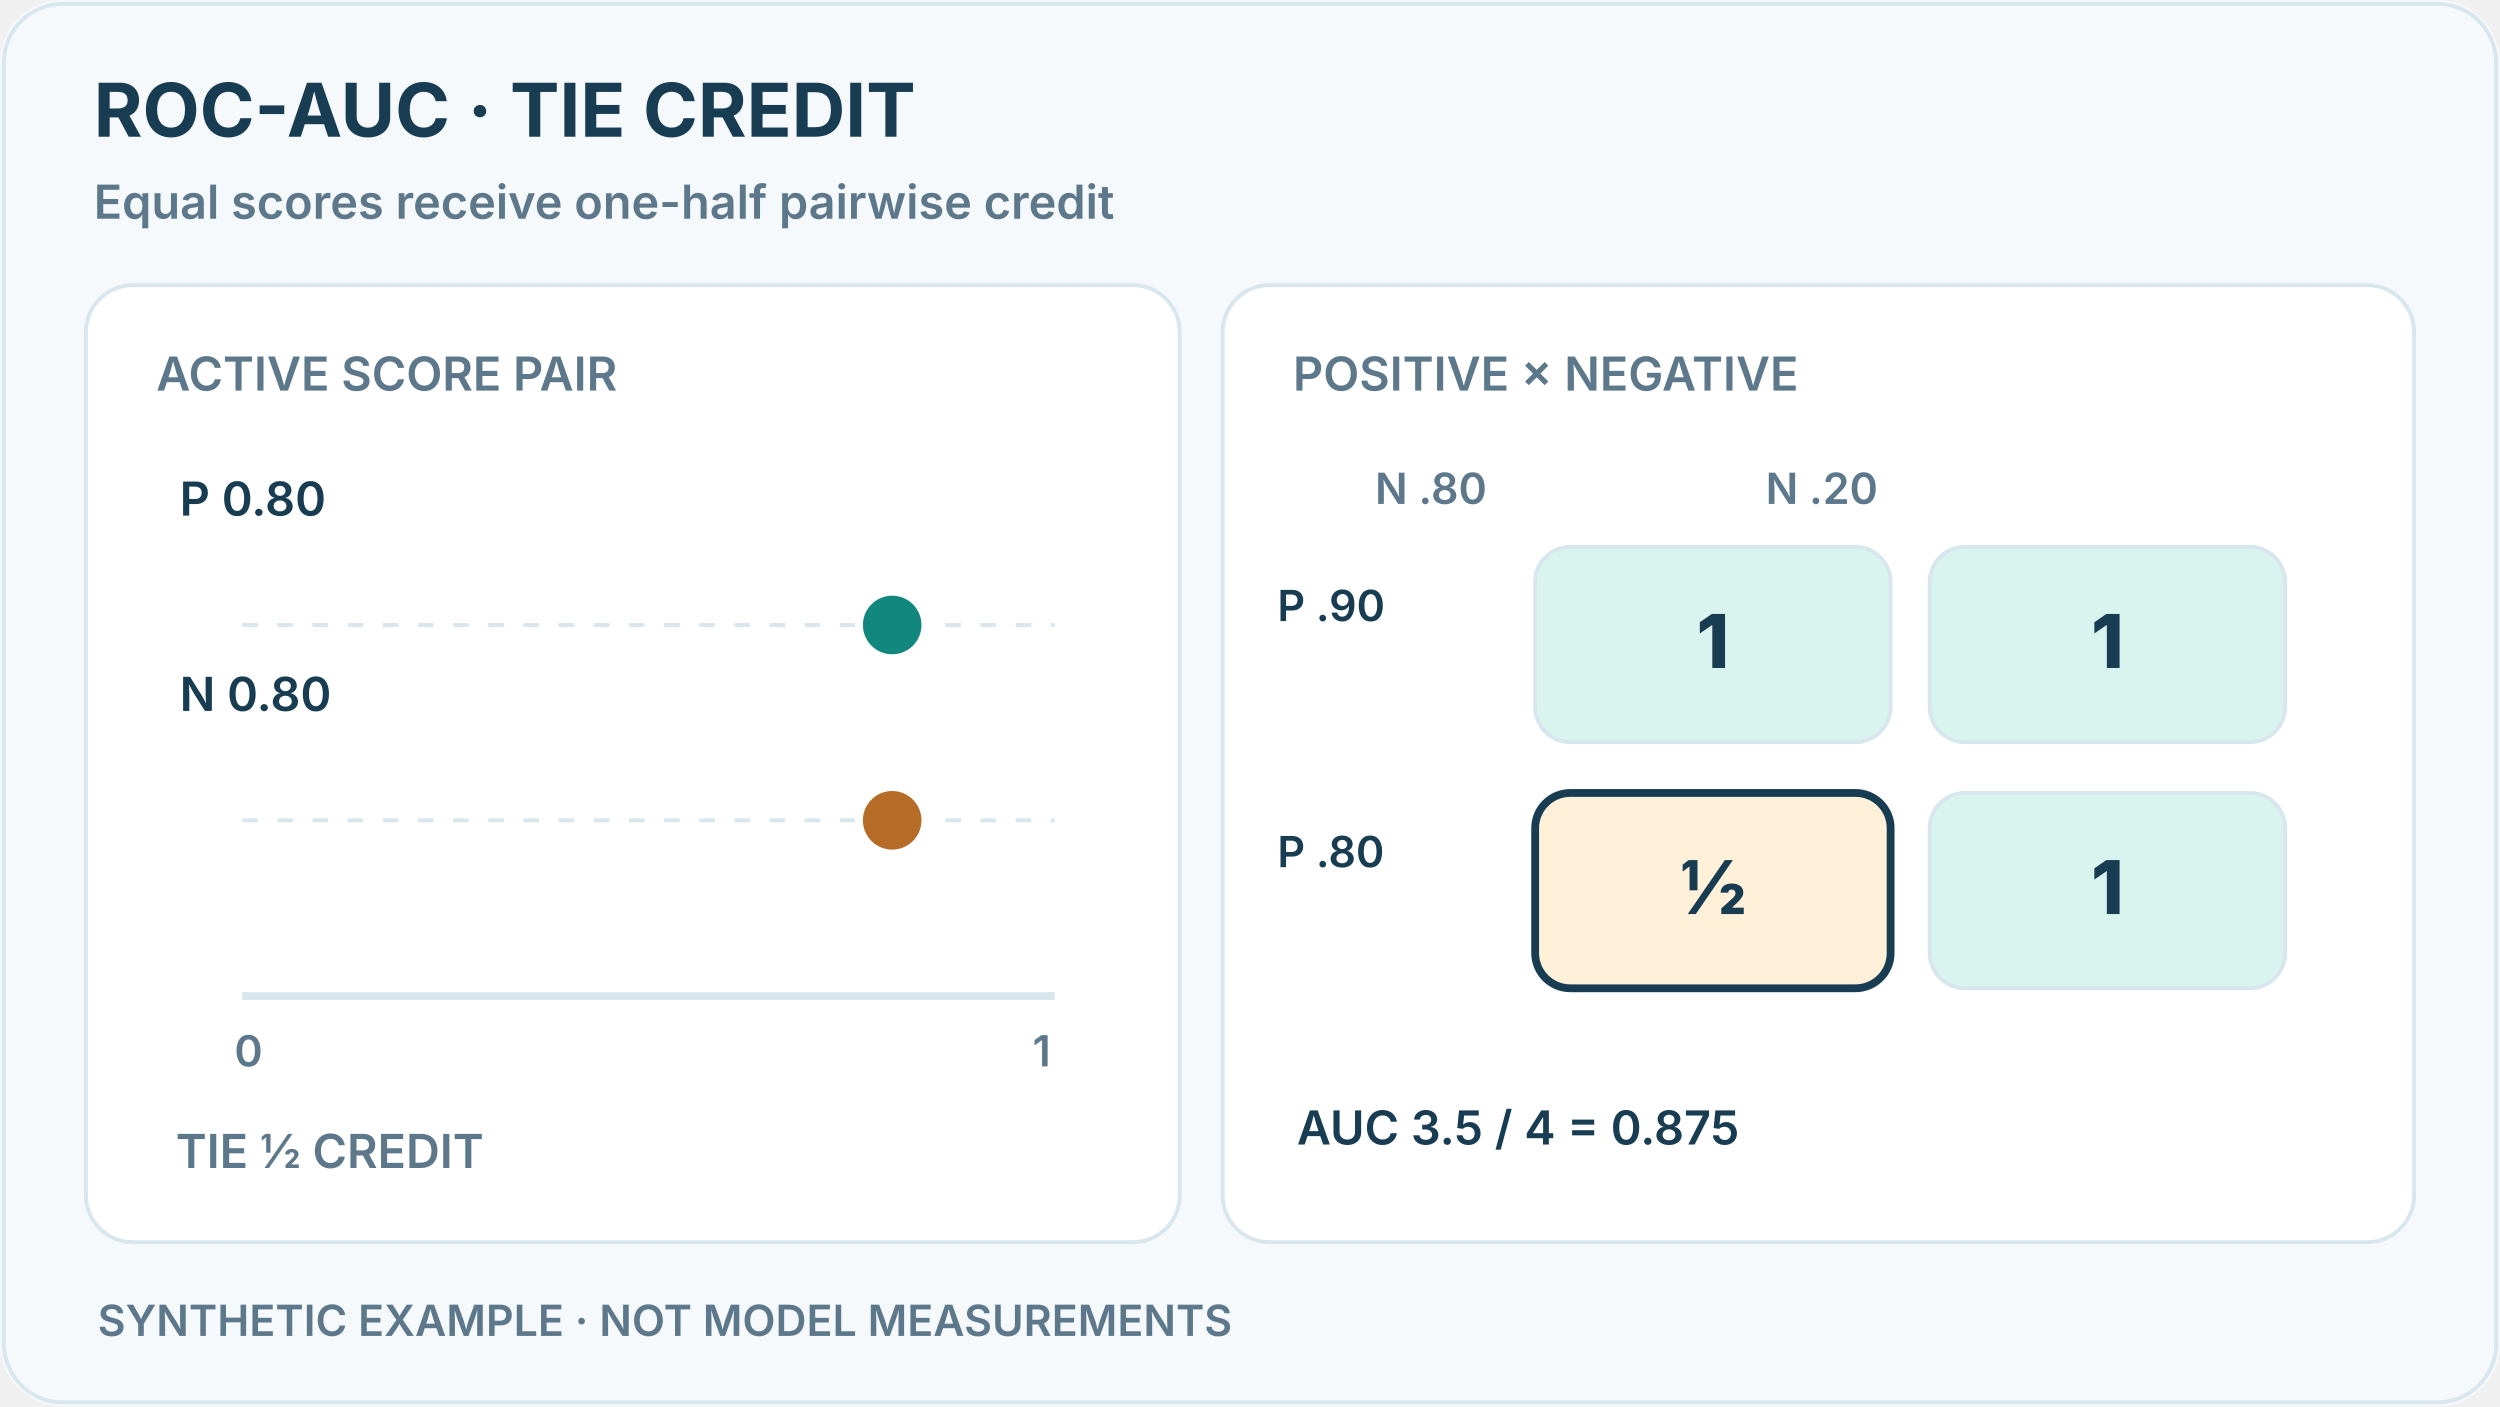
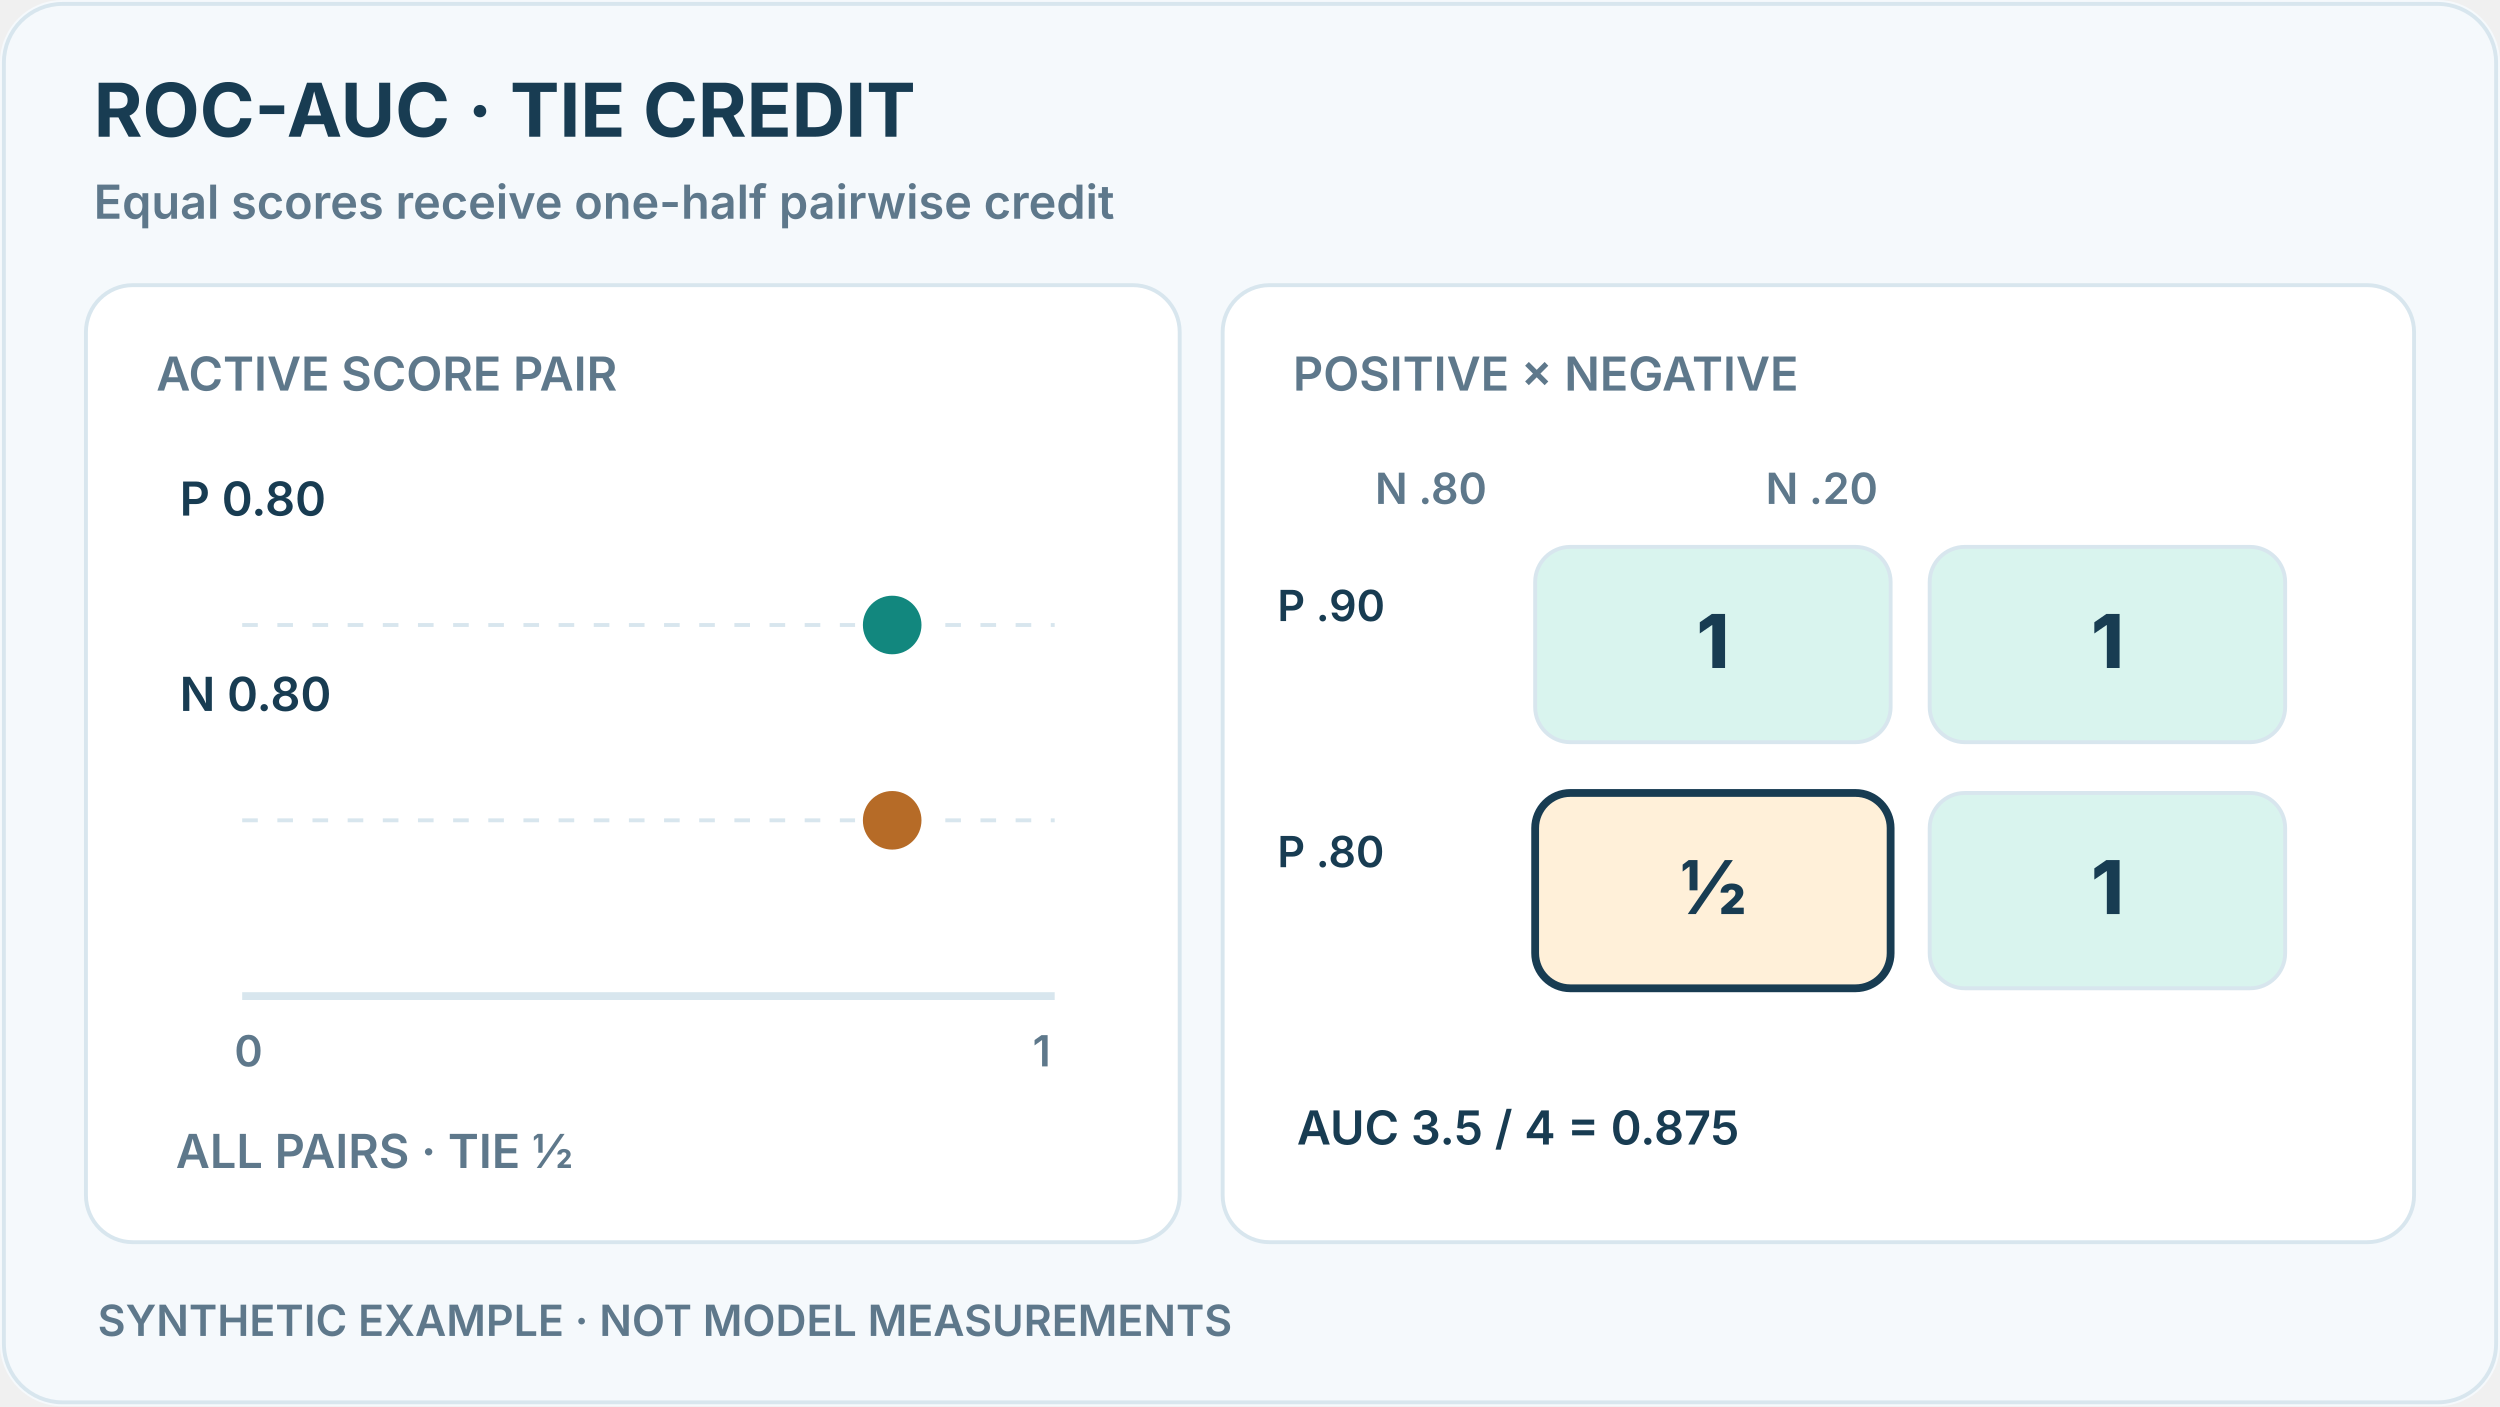
<svg xmlns="http://www.w3.org/2000/svg" width="640" height="360" viewBox="0 0 640 360" role="img" aria-labelledby="title desc">
  <style>text{font-family:Inter,Arial,sans-serif;fill:#183c52}.title{font-size:19px;font-weight:750}.small{font-size:12px;font-weight:600}.mini{font-size:11px;font-weight:600}.num{font-size:19px;font-weight:760}.muted{fill:#5e788b}.moving{display:inline}.still{display:none}@media(prefers-reduced-motion:reduce){.moving{display:none!important}.still{display:inline!important}}</style>
  <rect x="0" y="0" width="640" height="360" rx="16" fill="#f5f9fc" />
  <rect x="1" y="1" width="638" height="358" rx="15" fill="none" stroke="#d8e6ee" />
  <text x="24" y="35" class="title">ROC-AUC  ·  TIE CREDIT</text>
  <text x="24" y="56" class="small muted">Equal scores receive one-half pairwise credit</text>
  <text x="25" y="342" class="mini muted">SYNTHETIC EXAMPLE  ·  NOT MODEL MEASUREMENTS</text>
  <rect x="22" y="73" width="280" height="245" rx="12" fill="#fff" stroke="#d8e6ee" />
  <rect x="313" y="73" width="305" height="245" rx="12" fill="#fff" stroke="#d8e6ee" />
  <text x="40" y="100" class="small muted">ACTIVE SCORE PAIR</text>
  <text x="331" y="100" class="small muted">POSITIVE × NEGATIVE</text>
  <line x1="62" y1="255" x2="270" y2="255" stroke="#d8e6ee" stroke-width="2" />
  <text x="60" y="273" class="mini muted">0</text>
  <text x="269" y="273" class="mini muted" text-anchor="end">1</text>
  <text x="352" y="129" class="mini muted">N .80</text>
  <text x="452" y="129" class="mini muted">N .20</text>
  <text x="327" y="159" class="mini">P .90</text>
  <text x="327" y="222" class="mini">P .80</text>
  <text x="46" y="132" class="small">P   0.80</text>
  <text x="46" y="182" class="small">N   0.80</text>
  <line x1="62" y1="160" x2="270" y2="160" stroke="#d8e6ee" stroke-dasharray="4 5" />
  <line x1="62" y1="210" x2="270" y2="210" stroke="#d8e6ee" stroke-dasharray="4 5" />
  <circle cx="228.4" cy="160" r="8.5" fill="#12877e" stroke="#fff" stroke-width="2" />
  <circle cx="228.4" cy="210" r="8.5" fill="#b66b27" stroke="#fff" stroke-width="2" />
-   <text x="45" y="299" class="small muted">TIE ½ CREDIT</text>
+   <text x="45" y="299" class="small muted">ALL PAIRS · TIE ½</text>
  <rect x="393" y="140" width="91" height="50" rx="9" fill="#d9f4ee" stroke="#d8e6ee" stroke-width="1" />
  <text x="438.5" y="171" class="num" text-anchor="middle">1</text>
  <rect x="494" y="140" width="91" height="50" rx="9" fill="#d9f4ee" stroke="#d8e6ee" stroke-width="1" />
  <text x="539.5" y="171" class="num" text-anchor="middle">1</text>
  <rect x="393" y="203" width="91" height="50" rx="9" fill="#fff0d9" stroke="#183c52" stroke-width="2" />
  <text x="438.5" y="234" class="num" text-anchor="middle">½</text>
  <rect x="494" y="203" width="91" height="50" rx="9" fill="#d9f4ee" stroke="#d8e6ee" stroke-width="1" />
  <text x="539.5" y="234" class="num" text-anchor="middle">1</text>
  <text x="332" y="293" class="small">AUC   3.5 / 4  =  0.875</text>
</svg>
